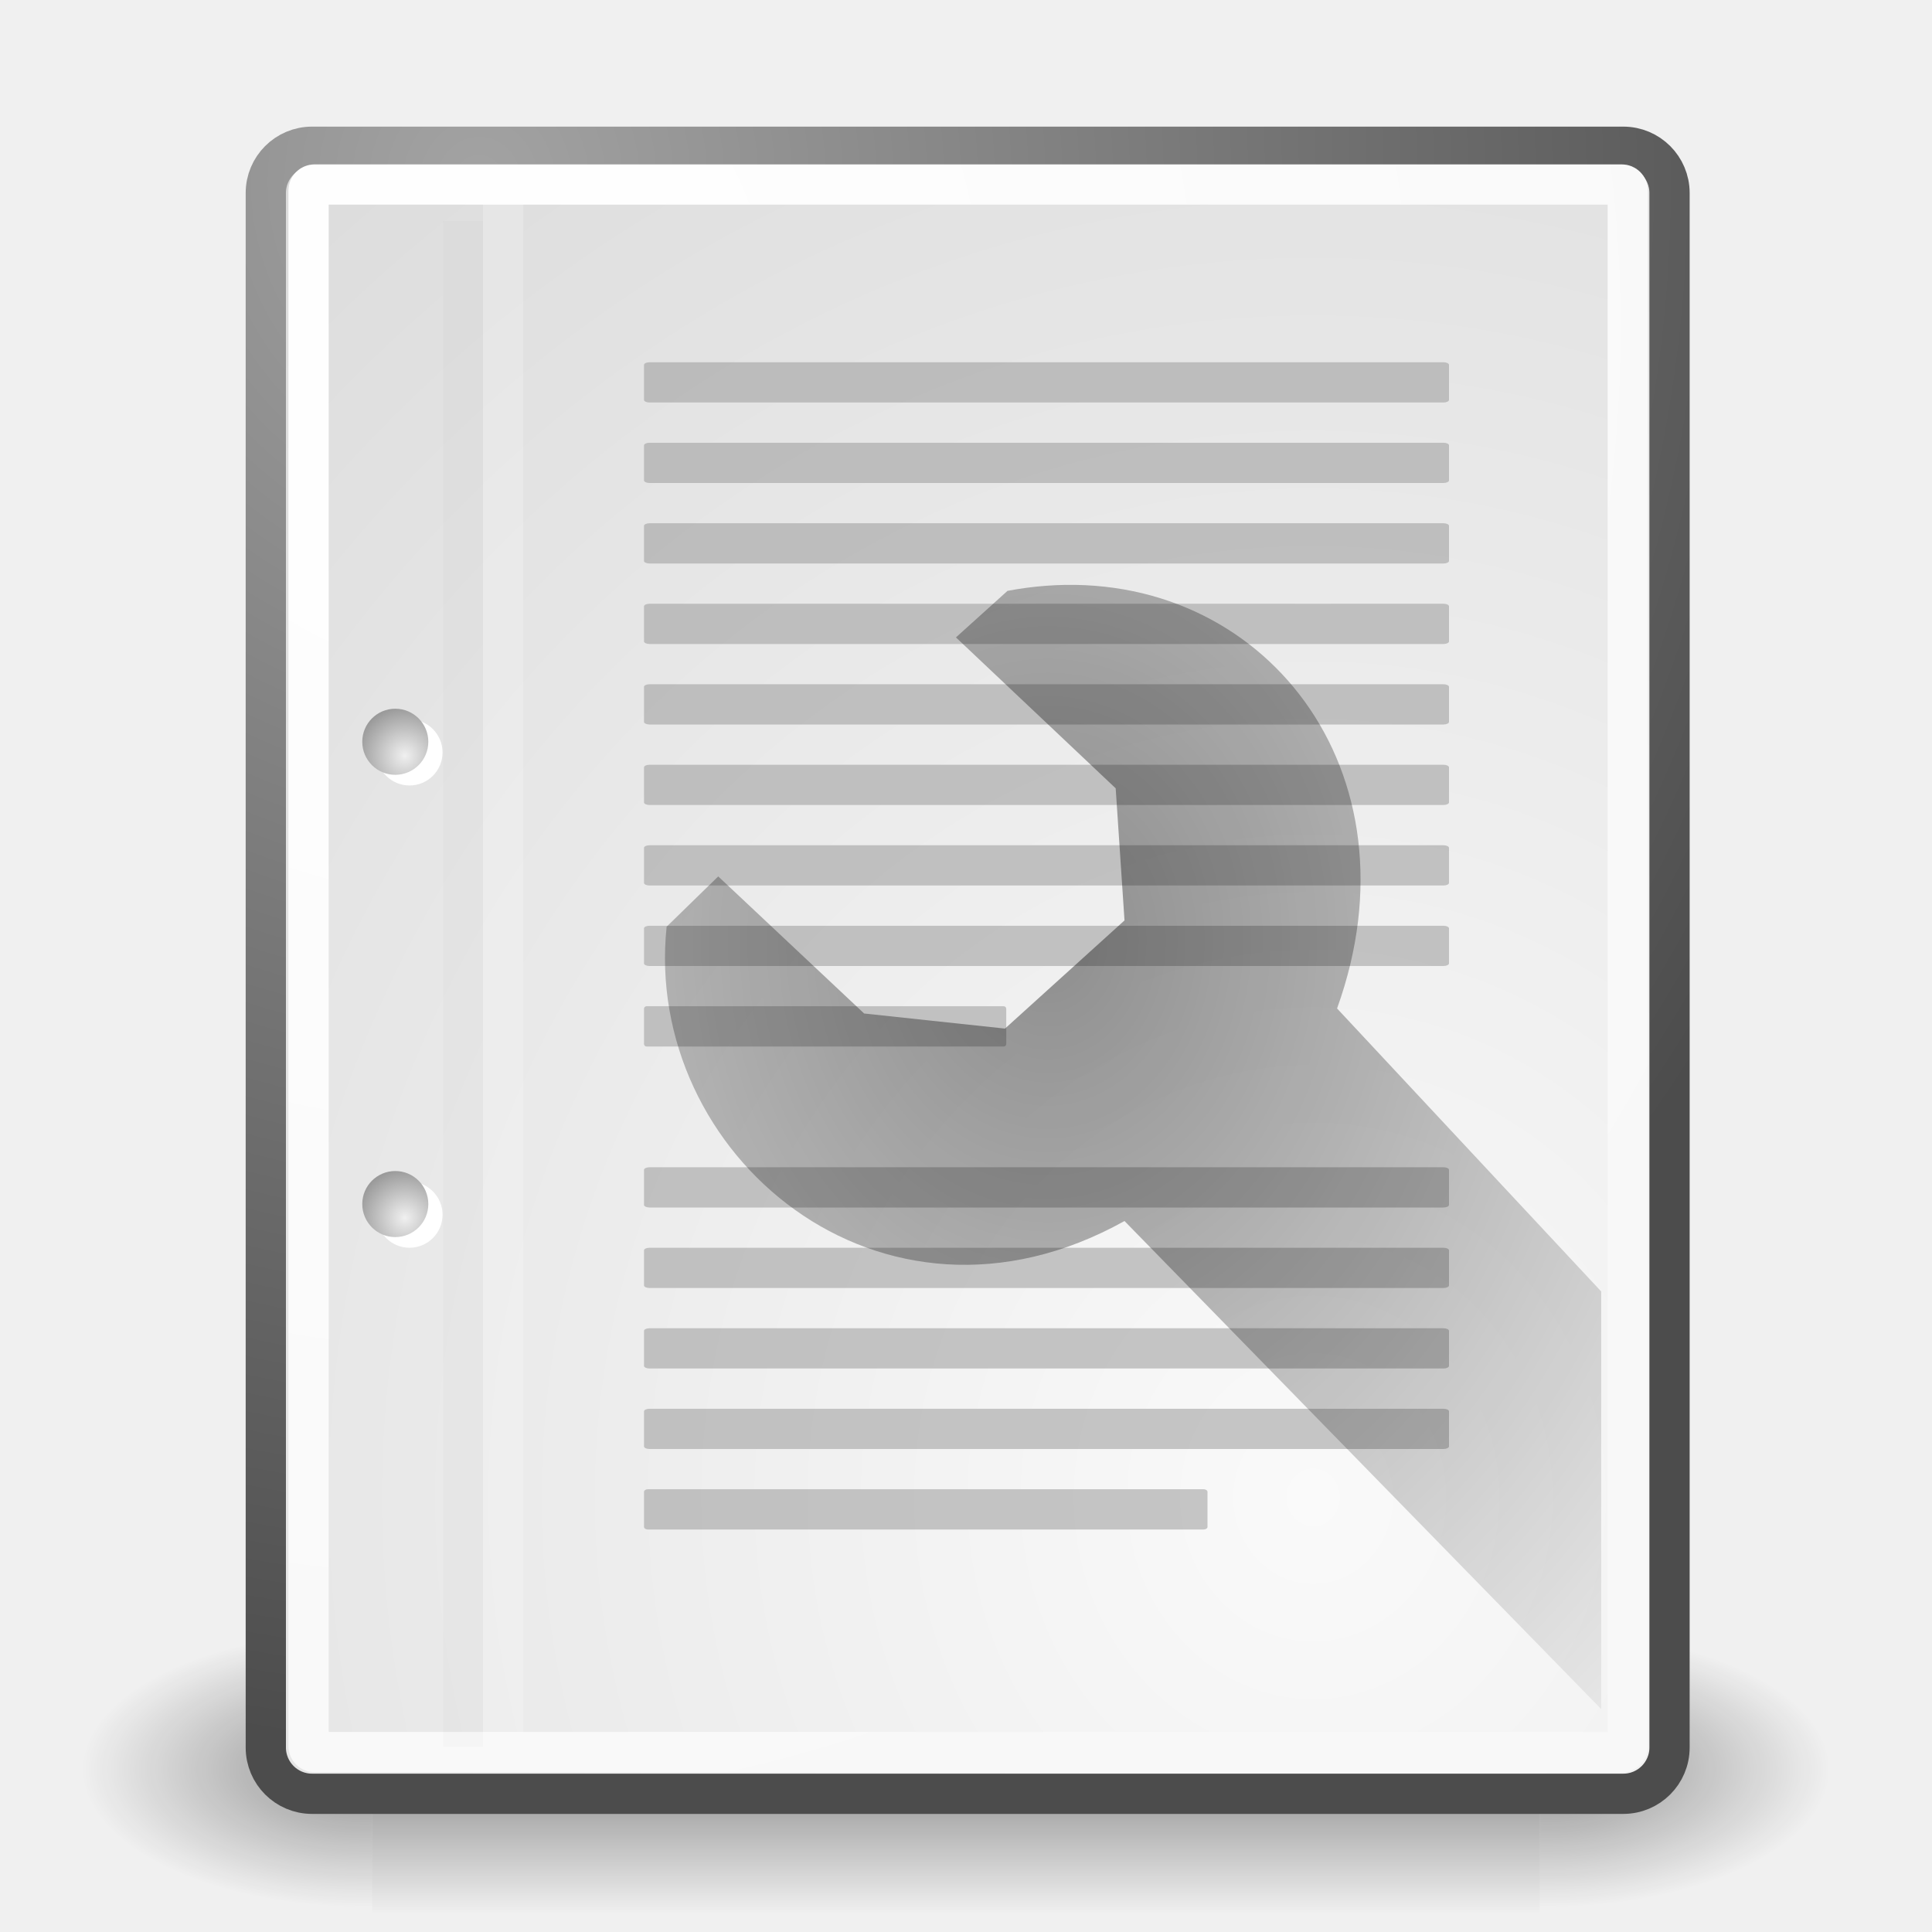
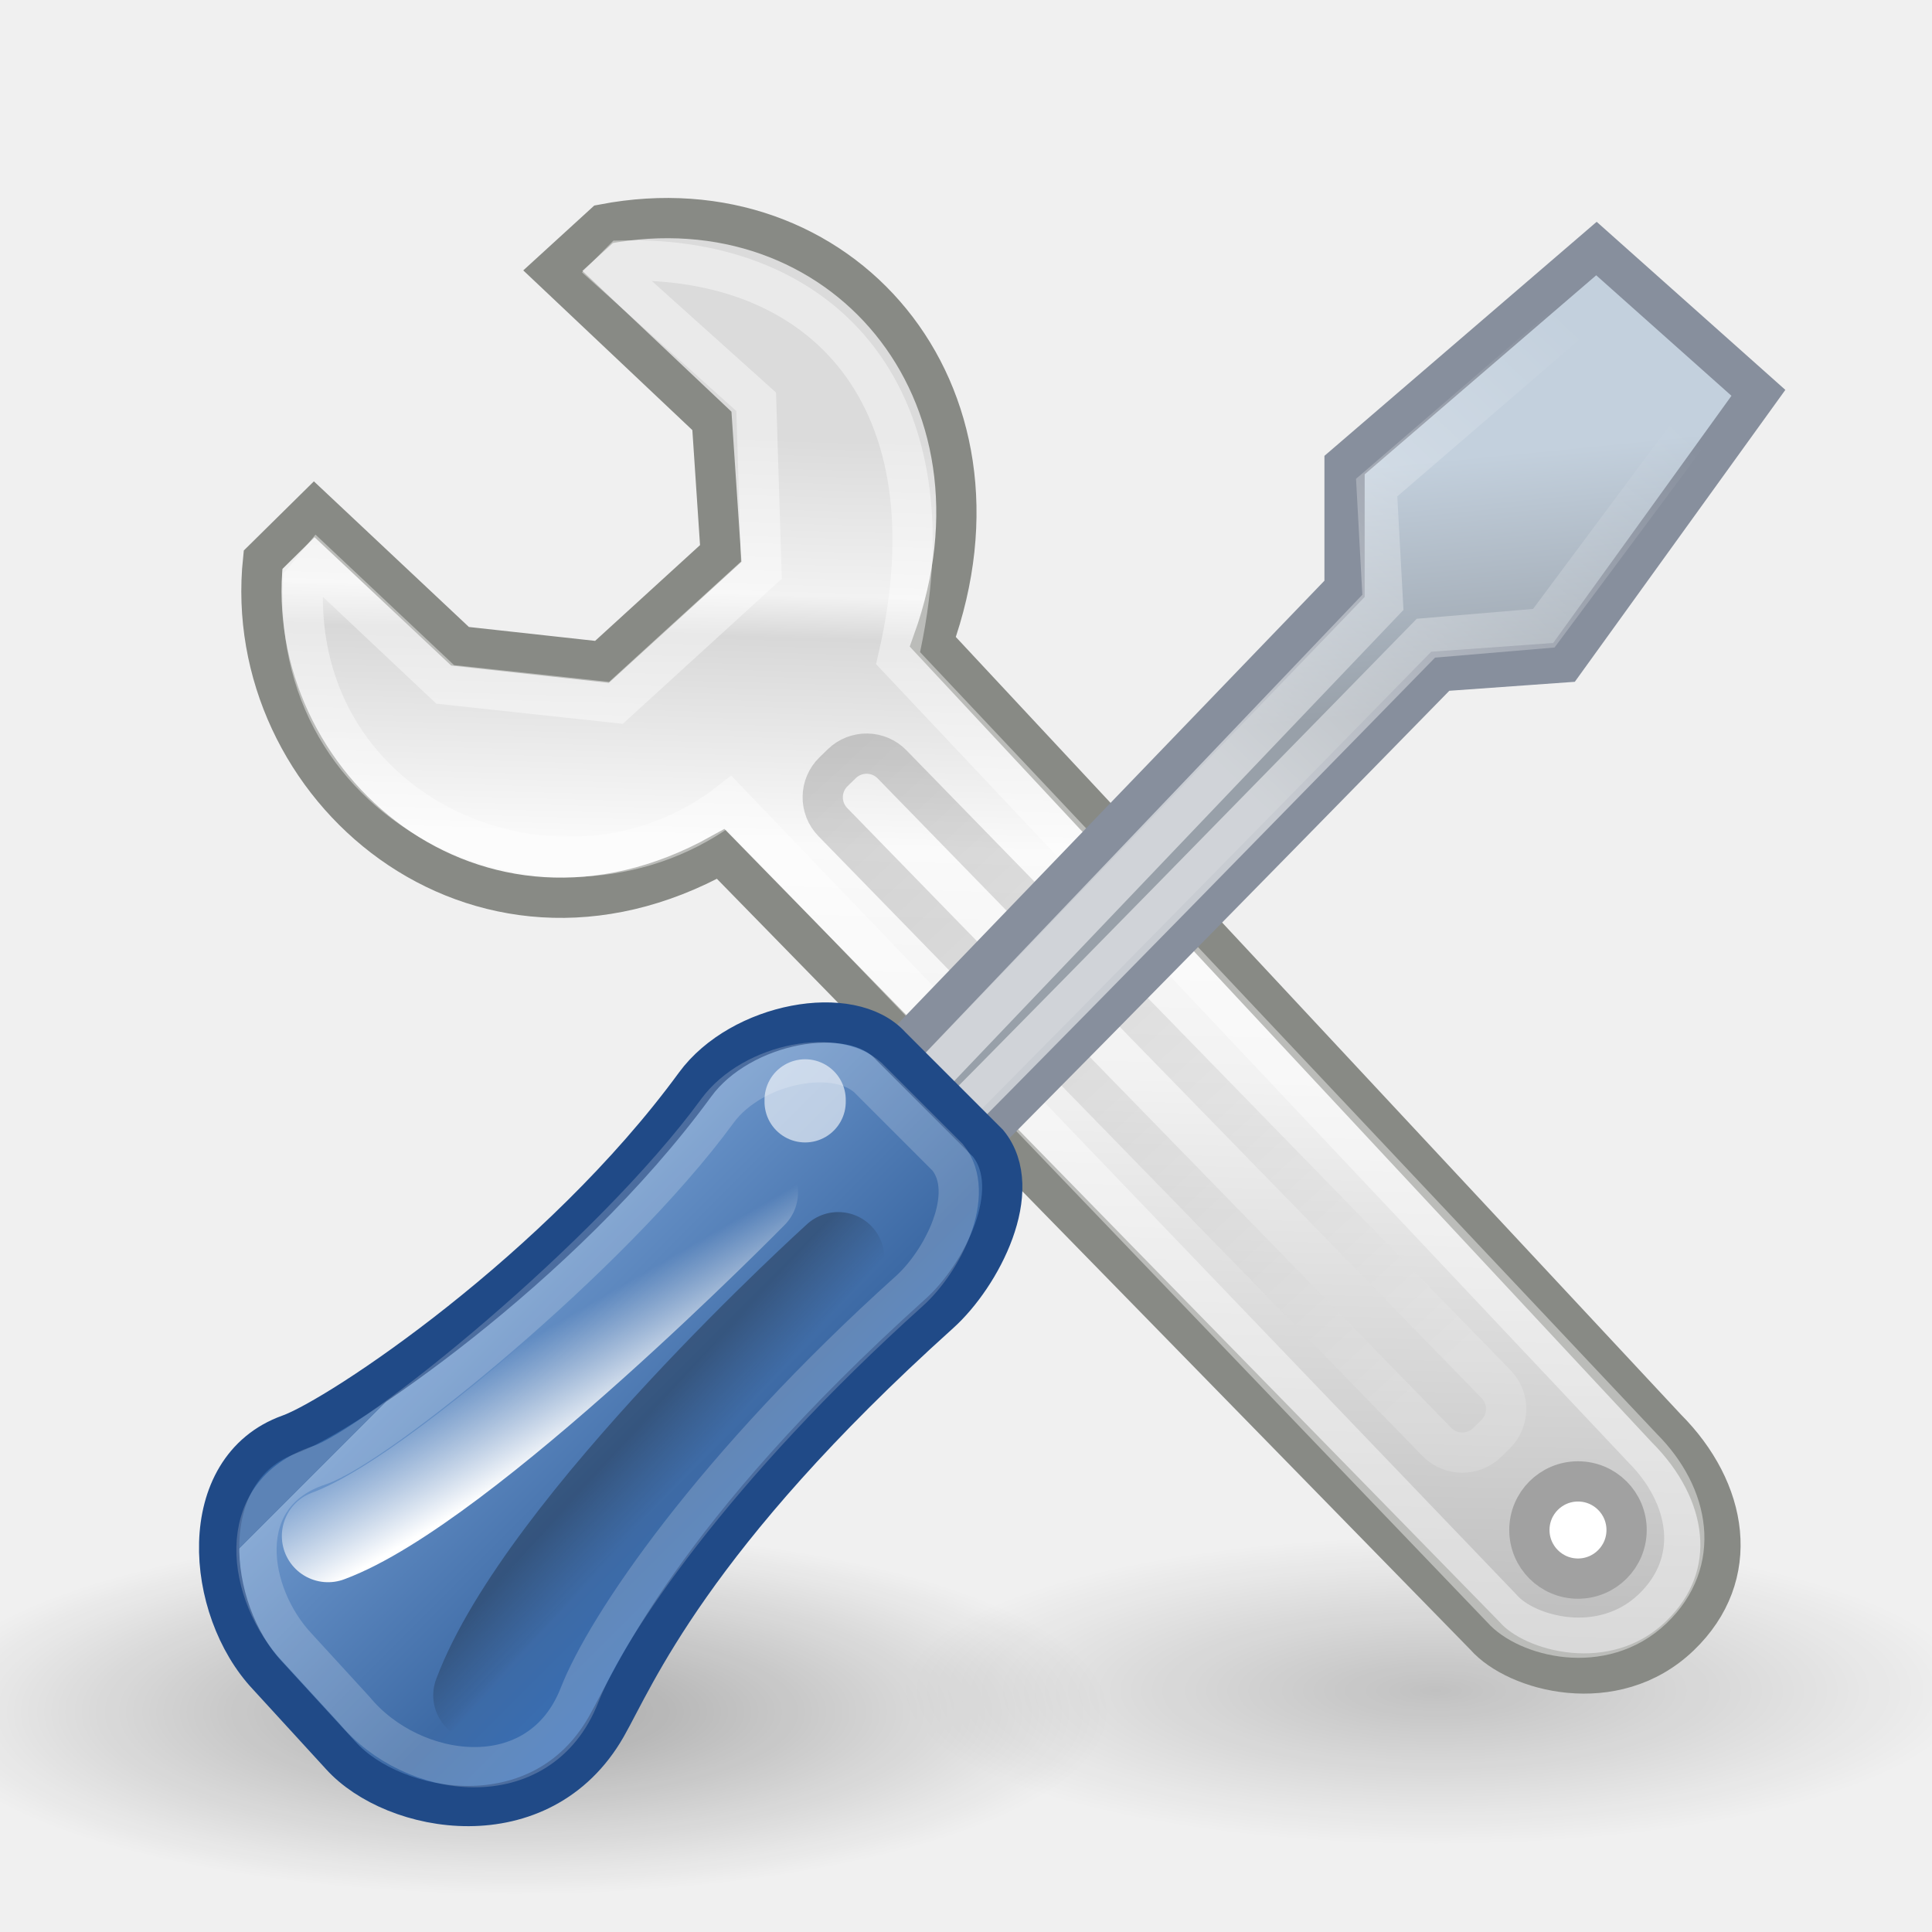
- <svg xmlns="http://www.w3.org/2000/svg" xmlns:xlink="http://www.w3.org/1999/xlink" id="svg249" height="48px" width="48px">
+ <svg xmlns="http://www.w3.org/2000/svg" xmlns:xlink="http://www.w3.org/1999/xlink" width="48px" height="48px" id="svg11300">
  <defs id="defs3">
-     <radialGradient xlink:href="#linearGradient5060" id="radialGradient5031" gradientUnits="userSpaceOnUse" gradientTransform="matrix(-2.774389,0,0,1.969706,112.7623,-872.8854)" cx="605.714" cy="486.648" fx="605.714" fy="486.648" r="117.143" />
-     <linearGradient id="linearGradient5060">
-       <stop style="stop-color:black;stop-opacity:1;" offset="0" id="stop5062" />
-       <stop style="stop-color:black;stop-opacity:0;" offset="1" id="stop5064" />
+     <linearGradient id="linearGradient2250">
+       <stop style="stop-color:#ffffff;stop-opacity:1;" offset="0" id="stop2252" />
+       <stop style="stop-color:#ffffff;stop-opacity:0;" offset="1" id="stop2254" />
    </linearGradient>
-     <radialGradient xlink:href="#linearGradient5060" id="radialGradient5029" gradientUnits="userSpaceOnUse" gradientTransform="matrix(2.774389,0,0,1.969706,-1891.633,-872.8854)" cx="605.714" cy="486.648" fx="605.714" fy="486.648" r="117.143" />
-     <linearGradient id="linearGradient5048">
-       <stop style="stop-color:black;stop-opacity:0;" offset="0" id="stop5050" />
-       <stop id="stop5056" offset="0.5" style="stop-color:black;stop-opacity:1;" />
-       <stop style="stop-color:black;stop-opacity:0;" offset="1" id="stop5052" />
+     <linearGradient id="linearGradient2265">
+       <stop style="stop-color:#000000;stop-opacity:1;" offset="0" id="stop2267" />
+       <stop style="stop-color:#000000;stop-opacity:0;" offset="1" id="stop2269" />
    </linearGradient>
-     <linearGradient xlink:href="#linearGradient5048" id="linearGradient5027" gradientUnits="userSpaceOnUse" gradientTransform="matrix(2.774389,0,0,1.969706,-1892.179,-872.8854)" x1="302.857" y1="366.648" x2="302.857" y2="609.505" />
-     <linearGradient id="linearGradient2616">
-       <stop style="stop-color:#000000;stop-opacity:1;" offset="0" id="stop2618" />
-       <stop style="stop-color:#000000;stop-opacity:0;" offset="1" id="stop2620" />
+     <linearGradient id="linearGradient2257">
+       <stop style="stop-color:#ffffff;stop-opacity:1;" offset="0" id="stop2259" />
+       <stop style="stop-color:#ffffff;stop-opacity:0;" offset="1" id="stop2261" />
    </linearGradient>
-     <linearGradient id="linearGradient4542">
-       <stop style="stop-color:#000000;stop-opacity:1;" offset="0" id="stop4544" />
-       <stop style="stop-color:#000000;stop-opacity:0;" offset="1" id="stop4546" />
+     <linearGradient id="linearGradient3087">
+       <stop style="stop-color:#3465a4;stop-opacity:1;" offset="0" id="stop3089" />
+       <stop id="stop3095" offset="0" style="stop-color:#9fbce1;stop-opacity:1;" />
+       <stop style="stop-color:#6b95ca;stop-opacity:1;" offset="0" id="stop2242" />
+       <stop id="stop2244" offset="0.75" style="stop-color:#3d6aa5;stop-opacity:1;" />
+       <stop style="stop-color:#386eb4;stop-opacity:1;" offset="1" id="stop3091" />
    </linearGradient>
-     <linearGradient id="linearGradient15662">
-       <stop id="stop15664" offset="0" style="stop-color:#ffffff;stop-opacity:1;" />
-       <stop id="stop15666" offset="1" style="stop-color:#f8f8f8;stop-opacity:1;" />
+     <linearGradient id="linearGradient3077">
+       <stop style="stop-color:#98a0a9;stop-opacity:1;" offset="0" id="stop3079" />
+       <stop style="stop-color:#c3d0dd;stop-opacity:1;" offset="1" id="stop3081" />
    </linearGradient>
-     <radialGradient id="aigrd3" cx="20.892" cy="64.568" r="5.257" fx="20.892" fy="64.568" gradientUnits="userSpaceOnUse">
-       <stop offset="0" style="stop-color:#F0F0F0" id="stop15573" />
-       <stop offset="1" style="stop-color:#9a9a9a;stop-opacity:1;" id="stop15575" />
-     </radialGradient>
-     <radialGradient id="aigrd2" cx="20.892" cy="114.568" r="5.256" fx="20.892" fy="114.568" gradientUnits="userSpaceOnUse">
-       <stop offset="0" style="stop-color:#F0F0F0" id="stop15566" />
-       <stop offset="1" style="stop-color:#9a9a9a;stop-opacity:1;" id="stop15568" />
-     </radialGradient>
-     <linearGradient id="linearGradient269">
-       <stop id="stop270" offset="0" style="stop-color:#a3a3a3;stop-opacity:1;" />
-       <stop id="stop271" offset="1" style="stop-color:#4c4c4c;stop-opacity:1;" />
+     <linearGradient id="linearGradient3061">
+       <stop style="stop-color:#ffffff;stop-opacity:1;" offset="0" id="stop3063" />
+       <stop style="stop-color:#000000;stop-opacity:1;" offset="1" id="stop3065" />
    </linearGradient>
-     <linearGradient id="linearGradient259">
-       <stop id="stop260" offset="0" style="stop-color:#fafafa;stop-opacity:1;" />
-       <stop id="stop261" offset="1" style="stop-color:#bbbbbb;stop-opacity:1;" />
+     <linearGradient id="linearGradient3049">
+       <stop style="stop-color:#b6b6b6;stop-opacity:1;" offset="0" id="stop3051" />
+       <stop id="stop2262" offset="0.5" style="stop-color:#f2f2f2;stop-opacity:1;" />
+       <stop style="stop-color:#fafafa;stop-opacity:1;" offset="0.676" id="stop2264" />
+       <stop id="stop2268" offset="0.841" style="stop-color:#d8d8d8;stop-opacity:1;" />
+       <stop id="stop2266" offset="0.875" style="stop-color:#f2f2f2;stop-opacity:1;" />
+       <stop style="stop-color:#dbdbdb;stop-opacity:1;" offset="1" id="stop3053" />
    </linearGradient>
-     <radialGradient xlink:href="#linearGradient269" id="radialGradient15656" gradientUnits="userSpaceOnUse" gradientTransform="matrix(0.968273,0,0,1.032767,3.353553,0.646447)" cx="8.824" cy="3.756" fx="8.824" fy="3.756" r="37.752" />
-     <radialGradient xlink:href="#linearGradient259" id="radialGradient15658" gradientUnits="userSpaceOnUse" gradientTransform="scale(0.960493,1.041132)" cx="33.967" cy="35.737" fx="33.967" fy="35.737" r="86.708" />
-     <radialGradient xlink:href="#linearGradient15662" id="radialGradient15668" gradientUnits="userSpaceOnUse" gradientTransform="matrix(0.968273,0,0,1.032767,3.353553,0.646447)" cx="8.144" cy="7.268" fx="8.144" fy="7.268" r="38.159" />
-     <radialGradient r="5.256" fy="114.568" fx="20.892" cy="114.568" cx="20.892" gradientTransform="matrix(0.229703,0,0,0.229703,4.613529,3.979808)" gradientUnits="userSpaceOnUse" id="radialGradient2283" xlink:href="#aigrd2" />
-     <radialGradient r="5.257" fy="64.568" fx="20.892" cy="64.568" cx="20.892" gradientTransform="matrix(0.229703,0,0,0.229703,4.613529,3.979808)" gradientUnits="userSpaceOnUse" id="radialGradient2285" xlink:href="#aigrd3" />
-     <radialGradient xlink:href="#linearGradient4542" id="radialGradient4548" cx="24.307" cy="42.078" fx="24.307" fy="42.078" r="15.822" gradientTransform="matrix(1,0,0,0.284916,0,30.08928)" gradientUnits="userSpaceOnUse" />
-     <radialGradient xlink:href="#linearGradient2616" id="radialGradient2622" cx="26.03" cy="24.227" fx="26.03" fy="24.227" r="11.63" gradientTransform="matrix(2.110988,2.110738e-23,-2.534516e-23,2.53493,-28.91913,-38.04383)" gradientUnits="userSpaceOnUse" />
+     <linearGradient id="linearGradient3041">
+       <stop style="stop-color:#000000;stop-opacity:1;" offset="0" id="stop3043" />
+       <stop style="stop-color:#000000;stop-opacity:0;" offset="1" id="stop3045" />
+     </linearGradient>
+     <radialGradient xlink:href="#linearGradient3041" id="radialGradient3047" cx="24.812" cy="39.125" fx="24.812" fy="39.125" r="17.688" gradientTransform="matrix(1,0,0,0.374558,7.194333e-15,24.47041)" gradientUnits="userSpaceOnUse" />
+     <linearGradient xlink:href="#linearGradient3049" id="linearGradient3055" x1="19.648" y1="42.254" x2="20.631" y2="6.776" gradientUnits="userSpaceOnUse" gradientTransform="matrix(0.87827,0,0,0.87827,2.536988,4.967681)" />
+     <linearGradient xlink:href="#linearGradient3061" id="linearGradient3067" x1="50.153" y1="-3.632" x2="25.291" y2="-4.3" gradientUnits="userSpaceOnUse" gradientTransform="matrix(0.87827,-1.375944e-15,1.375944e-15,0.87827,5.328299,1.650243)" />
+     <linearGradient xlink:href="#linearGradient3077" id="linearGradient3083" x1="38.228" y1="13.603" x2="37.535" y2="6.629" gradientUnits="userSpaceOnUse" gradientTransform="matrix(0.87827,0,0,0.87827,2.847503,5.588712)" />
+     <linearGradient xlink:href="#linearGradient3087" id="linearGradient3093" x1="9.75" y1="32.284" x2="16.915" y2="39.443" gradientUnits="userSpaceOnUse" gradientTransform="matrix(0.87827,0,0,0.87827,2.536988,4.967681)" />
+     <linearGradient xlink:href="#linearGradient2257" id="linearGradient2263" x1="12.005" y1="35.688" x2="10.651" y2="33.195" gradientUnits="userSpaceOnUse" gradientTransform="matrix(1.007254,-2.636526e-2,2.636526e-2,1.007254,1.593411,7.919100e-2)" />
+     <linearGradient xlink:href="#linearGradient2265" id="linearGradient2271" x1="14.018" y1="36.943" x2="15.416" y2="38.268" gradientUnits="userSpaceOnUse" gradientTransform="matrix(0.878099,-1.732370e-2,1.732370e-2,0.878099,2.163687,4.067899)" />
+     <linearGradient xlink:href="#linearGradient2250" id="linearGradient2256" x1="31.177" y1="19.822" x2="40.859" y2="9.657" gradientUnits="userSpaceOnUse" />
+     <radialGradient xlink:href="#linearGradient3041" id="radialGradient2260" gradientUnits="userSpaceOnUse" gradientTransform="matrix(1,0,0,0.374558,7.272829e-15,24.47041)" cx="24.812" cy="39.125" fx="24.812" fy="39.125" r="17.688" />
  </defs>
-   <g id="layer6">
-     <g style="display:inline" id="g5022" transform="matrix(2.165152e-2,0,0,1.485743e-2,43.0076,42.68539)">
-       <rect y="-150.697" x="-1559.252" height="478.357" width="1339.633" id="rect4173" style="opacity:0.402;color:black;fill:url(#linearGradient5027);fill-opacity:1;fill-rule:nonzero;stroke:none;stroke-width:1;stroke-linecap:round;stroke-linejoin:miter;marker:none;marker-start:none;marker-mid:none;marker-end:none;stroke-miterlimit:4;stroke-dasharray:none;stroke-dashoffset:0;stroke-opacity:1;visibility:visible;display:inline;overflow:visible" />
-       <path id="path5058" d="M -219.619,-150.68 C -219.619,-150.68 -219.619,327.65 -219.619,327.65 C -76.745,328.551 125.781,220.481 125.781,88.454 C 125.781,-43.572 -33.655,-150.68 -219.619,-150.68 z " style="opacity:0.402;color:black;fill:url(#radialGradient5029);fill-opacity:1;fill-rule:nonzero;stroke:none;stroke-width:1;stroke-linecap:round;stroke-linejoin:miter;marker:none;marker-start:none;marker-mid:none;marker-end:none;stroke-miterlimit:4;stroke-dasharray:none;stroke-dashoffset:0;stroke-opacity:1;visibility:visible;display:inline;overflow:visible" />
-       <path style="opacity:0.402;color:black;fill:url(#radialGradient5031);fill-opacity:1;fill-rule:nonzero;stroke:none;stroke-width:1;stroke-linecap:round;stroke-linejoin:miter;marker:none;marker-start:none;marker-mid:none;marker-end:none;stroke-miterlimit:4;stroke-dasharray:none;stroke-dashoffset:0;stroke-opacity:1;visibility:visible;display:inline;overflow:visible" d="M -1559.252,-150.68 C -1559.252,-150.68 -1559.252,327.65 -1559.252,327.65 C -1702.127,328.551 -1904.652,220.481 -1904.652,88.454 C -1904.652,-43.572 -1745.216,-150.68 -1559.252,-150.68 z " id="path5018" />
-     </g>
-   </g>
-   <g style="display:inline" id="layer1">
-     <rect style="color:#000000;fill:url(#radialGradient15658);fill-opacity:1;fill-rule:nonzero;stroke:url(#radialGradient15656);stroke-width:1;stroke-linecap:round;stroke-linejoin:round;stroke-miterlimit:4;stroke-dashoffset:0;stroke-opacity:1;marker:none;marker-start:none;marker-mid:none;marker-end:none;visibility:visible;display:block;overflow:visible" id="rect15391" width="34.875" height="40.92" x="6.604" y="3.646" ry="1.149" />
-     <rect style="color:#000000;fill:none;fill-opacity:1;fill-rule:nonzero;stroke:url(#radialGradient15668);stroke-width:1;stroke-linecap:round;stroke-linejoin:round;stroke-miterlimit:4;stroke-dashoffset:0;stroke-opacity:1;marker:none;marker-start:none;marker-mid:none;marker-end:none;visibility:visible;display:block;overflow:visible" id="rect15660" width="32.776" height="38.946" x="7.666" y="4.584" ry="0.149" rx="0.149" />
-     <g transform="translate(0.646447,-3.798933e-2)" id="g2270">
-       <g id="g1440" style="fill:#ffffff;fill-opacity:1;fill-rule:nonzero;stroke:#000000;stroke-miterlimit:4" transform="matrix(0.229703,0,0,0.229703,4.967081,4.244972)">
-         <radialGradient id="radialGradient1442" cx="20.892" cy="114.568" r="5.256" fx="20.892" fy="114.568" gradientUnits="userSpaceOnUse">
-           <stop offset="0" style="stop-color:#F0F0F0" id="stop1444" />
-           <stop offset="1" style="stop-color:#474747" id="stop1446" />
-         </radialGradient>
-         <path style="stroke:none" d="M 23.428,113.07 C 23.428,115.043 21.828,116.642 19.855,116.642 C 17.881,116.642 16.282,115.042 16.282,113.07 C 16.282,111.096 17.882,109.497 19.855,109.497 C 21.828,109.497 23.428,111.097 23.428,113.07 z " id="path1448" />
-         <radialGradient id="radialGradient1450" cx="20.892" cy="64.568" r="5.257" fx="20.892" fy="64.568" gradientUnits="userSpaceOnUse">
-           <stop offset="0" style="stop-color:#F0F0F0" id="stop1452" />
-           <stop offset="1" style="stop-color:#474747" id="stop1454" />
-         </radialGradient>
-         <path style="stroke:none" d="M 23.428,63.07 C 23.428,65.043 21.828,66.643 19.855,66.643 C 17.881,66.643 16.282,65.043 16.282,63.07 C 16.282,61.096 17.882,59.497 19.855,59.497 C 21.828,59.497 23.428,61.097 23.428,63.07 z " id="path1456" />
-       </g>
-       <path style="fill:url(#radialGradient2283);fill-rule:nonzero;stroke:none;stroke-miterlimit:4" d="M 9.995,29.952 C 9.995,30.406 9.627,30.773 9.174,30.773 C 8.721,30.773 8.354,30.405 8.354,29.952 C 8.354,29.499 8.721,29.132 9.174,29.132 C 9.627,29.132 9.995,29.499 9.995,29.952 z " id="path15570" />
-       <path style="fill:url(#radialGradient2285);fill-rule:nonzero;stroke:none;stroke-miterlimit:4" d="M 9.995,18.467 C 9.995,18.92 9.627,19.288 9.174,19.288 C 8.721,19.288 8.354,18.92 8.354,18.467 C 8.354,18.014 8.721,17.646 9.174,17.646 C 9.627,17.646 9.995,18.014 9.995,18.467 z " id="path15577" />
-     </g>
-     <path style="fill:none;fill-opacity:0.75;fill-rule:evenodd;stroke:#000000;stroke-width:0.989;stroke-linecap:butt;stroke-linejoin:miter;stroke-miterlimit:4;stroke-opacity:0.018" d="M 11.506,5.494 L 11.506,43.401" id="path15672" />
-     <path style="fill:none;fill-opacity:0.75;fill-rule:evenodd;stroke:#ffffff;stroke-width:1;stroke-linecap:butt;stroke-linejoin:miter;stroke-miterlimit:4;stroke-opacity:0.205" d="M 12.5,5.021 L 12.5,43.038" id="path15674" />
-   </g>
-   <g id="layer5" style="display:inline">
-     <g transform="matrix(0.909091,0,0,1,2.363628,0)" id="g2253">
-       <rect style="color:#000000;fill:#9b9b9b;fill-opacity:0.55;fill-rule:nonzero;stroke:none;stroke-width:1;stroke-linecap:round;stroke-linejoin:round;stroke-miterlimit:4;stroke-dashoffset:0;stroke-opacity:0.082;marker:none;marker-start:none;marker-mid:none;marker-end:none;visibility:visible;display:block;overflow:visible" id="rect15686" width="22" height="1" x="15" y="9" rx="0.152" ry="0.065" />
-       <rect style="color:#000000;fill:#9b9b9b;fill-opacity:0.55;fill-rule:nonzero;stroke:none;stroke-width:1;stroke-linecap:round;stroke-linejoin:round;stroke-miterlimit:4;stroke-dashoffset:0;stroke-opacity:0.082;marker:none;marker-start:none;marker-mid:none;marker-end:none;visibility:visible;display:block;overflow:visible" id="rect15688" width="22" height="1" x="15" y="11" rx="0.152" ry="0.065" />
-       <rect style="color:#000000;fill:#9b9b9b;fill-opacity:0.55;fill-rule:nonzero;stroke:none;stroke-width:1;stroke-linecap:round;stroke-linejoin:round;stroke-miterlimit:4;stroke-dashoffset:0;stroke-opacity:0.082;marker:none;marker-start:none;marker-mid:none;marker-end:none;visibility:visible;display:block;overflow:visible" id="rect15690" width="22" height="1" x="15" y="13" rx="0.152" ry="0.065" />
-       <rect style="color:#000000;fill:#9b9b9b;fill-opacity:0.55;fill-rule:nonzero;stroke:none;stroke-width:1;stroke-linecap:round;stroke-linejoin:round;stroke-miterlimit:4;stroke-dashoffset:0;stroke-opacity:0.082;marker:none;marker-start:none;marker-mid:none;marker-end:none;visibility:visible;display:block;overflow:visible" id="rect15692" width="22" height="1" x="15" y="15" rx="0.152" ry="0.065" />
-       <rect style="color:#000000;fill:#9b9b9b;fill-opacity:0.55;fill-rule:nonzero;stroke:none;stroke-width:1;stroke-linecap:round;stroke-linejoin:round;stroke-miterlimit:4;stroke-dashoffset:0;stroke-opacity:0.082;marker:none;marker-start:none;marker-mid:none;marker-end:none;visibility:visible;display:block;overflow:visible" id="rect15694" width="22" height="1" x="15" y="17" rx="0.152" ry="0.065" />
-       <rect style="color:#000000;fill:#9b9b9b;fill-opacity:0.55;fill-rule:nonzero;stroke:none;stroke-width:1;stroke-linecap:round;stroke-linejoin:round;stroke-miterlimit:4;stroke-dashoffset:0;stroke-opacity:0.082;marker:none;marker-start:none;marker-mid:none;marker-end:none;visibility:visible;display:block;overflow:visible" id="rect15696" width="22" height="1" x="15" y="19" rx="0.152" ry="0.065" />
-       <rect style="color:#000000;fill:#9b9b9b;fill-opacity:0.55;fill-rule:nonzero;stroke:none;stroke-width:1;stroke-linecap:round;stroke-linejoin:round;stroke-miterlimit:4;stroke-dashoffset:0;stroke-opacity:0.082;marker:none;marker-start:none;marker-mid:none;marker-end:none;visibility:visible;display:block;overflow:visible" id="rect15698" width="22" height="1" x="15" y="21" rx="0.152" ry="0.065" />
-       <rect style="color:#000000;fill:#9b9b9b;fill-opacity:0.55;fill-rule:nonzero;stroke:none;stroke-width:1;stroke-linecap:round;stroke-linejoin:round;stroke-miterlimit:4;stroke-dashoffset:0;stroke-opacity:0.082;marker:none;marker-start:none;marker-mid:none;marker-end:none;visibility:visible;display:block;overflow:visible" id="rect15700" width="22" height="1" x="15" y="23" rx="0.152" ry="0.065" />
-       <rect style="color:#000000;fill:#9b9b9b;fill-opacity:0.55;fill-rule:nonzero;stroke:none;stroke-width:1;stroke-linecap:round;stroke-linejoin:round;stroke-miterlimit:4;stroke-dashoffset:0;stroke-opacity:0.082;marker:none;marker-start:none;marker-mid:none;marker-end:none;visibility:visible;display:block;overflow:visible" id="rect15732" width="9.9" height="1" x="15" y="25" rx="0.068" ry="0.065" />
-       <rect style="color:#000000;fill:#9b9b9b;fill-opacity:0.55;fill-rule:nonzero;stroke:none;stroke-width:1;stroke-linecap:round;stroke-linejoin:round;stroke-miterlimit:4;stroke-dashoffset:0;stroke-opacity:0.082;marker:none;marker-start:none;marker-mid:none;marker-end:none;visibility:visible;display:block;overflow:visible" id="rect15736" width="22" height="1" x="15" y="29" rx="0.152" ry="0.065" />
-       <rect style="color:#000000;fill:#9b9b9b;fill-opacity:0.55;fill-rule:nonzero;stroke:none;stroke-width:1;stroke-linecap:round;stroke-linejoin:round;stroke-miterlimit:4;stroke-dashoffset:0;stroke-opacity:0.082;marker:none;marker-start:none;marker-mid:none;marker-end:none;visibility:visible;display:block;overflow:visible" id="rect15738" width="22" height="1" x="15" y="31" rx="0.152" ry="0.065" />
-       <rect style="color:#000000;fill:#9b9b9b;fill-opacity:0.55;fill-rule:nonzero;stroke:none;stroke-width:1;stroke-linecap:round;stroke-linejoin:round;stroke-miterlimit:4;stroke-dashoffset:0;stroke-opacity:0.082;marker:none;marker-start:none;marker-mid:none;marker-end:none;visibility:visible;display:block;overflow:visible" id="rect15740" width="22" height="1" x="15" y="33" rx="0.152" ry="0.065" />
-       <rect style="color:#000000;fill:#9b9b9b;fill-opacity:0.55;fill-rule:nonzero;stroke:none;stroke-width:1;stroke-linecap:round;stroke-linejoin:round;stroke-miterlimit:4;stroke-dashoffset:0;stroke-opacity:0.082;marker:none;marker-start:none;marker-mid:none;marker-end:none;visibility:visible;display:block;overflow:visible" id="rect15742" width="22" height="1" x="15" y="35" rx="0.152" ry="0.065" />
-       <rect style="color:#000000;fill:#9b9b9b;fill-opacity:0.55;fill-rule:nonzero;stroke:none;stroke-width:1;stroke-linecap:round;stroke-linejoin:round;stroke-miterlimit:4;stroke-dashoffset:0;stroke-opacity:0.082;marker:none;marker-start:none;marker-mid:none;marker-end:none;visibility:visible;display:block;overflow:visible" id="rect15744" width="15.4" height="1" x="15" y="37" rx="0.106" ry="0.065" />
-     </g>
-     <path style="opacity:0.409;color:#000000;fill:url(#radialGradient2622);fill-opacity:1.0;fill-rule:nonzero;stroke:none;stroke-width:1;stroke-linecap:butt;stroke-linejoin:miter;marker:none;marker-start:none;marker-mid:none;marker-end:none;stroke-miterlimit:4;stroke-dasharray:none;stroke-dashoffset:0;stroke-opacity:1;visibility:visible;display:inline;overflow:visible" d="M 25.969,14.555 C 25.656,14.579 25.353,14.619 25.031,14.68 L 23.75,15.836 L 27.719,19.586 L 27.938,22.868 L 24.969,25.555 L 21.469,25.18 L 17.844,21.774 C 17.844,21.774 16.562,23.024 16.562,23.024 C 15.972,28.665 21.875,33.711 27.938,30.336 L 39.781,42.461 L 39.781,32.086 L 33.219,25.055 C 35.346,19.147 31.37,14.136 25.969,14.555 z " id="path2140" />
+   <g id="layer1">
+     <path transform="matrix(0.751118,0,0,0.578703,17.04087,19.36341)" d="M 42.5 39.125 A 17.688 6.625 0 1 1  7.125,39.125 A 17.688 6.625 0 1 1  42.5 39.125 z" id="path2258" style="opacity:0.199;color:#000000;fill:url(#radialGradient2260);fill-opacity:1;fill-rule:nonzero;stroke:none;stroke-width:1;stroke-linecap:butt;stroke-linejoin:miter;marker:none;marker-start:none;marker-mid:none;marker-end:none;stroke-miterlimit:4;stroke-dasharray:none;stroke-dashoffset:0;stroke-opacity:1;visibility:visible;display:inline;overflow:visible" />
+     <path style="opacity:0.312;color:#000000;fill:url(#radialGradient3047);fill-opacity:1;fill-rule:nonzero;stroke:none;stroke-width:1;stroke-linecap:butt;stroke-linejoin:miter;marker:none;marker-start:none;marker-mid:none;marker-end:none;stroke-miterlimit:4;stroke-dasharray:none;stroke-dashoffset:0;stroke-opacity:1;visibility:visible;display:inline;overflow:visible" id="path3039" d="M 42.5 39.125 A 17.688 6.625 0 1 1  7.125,39.125 A 17.688 6.625 0 1 1  42.5 39.125 z" transform="matrix(0.836071,0,0,0.685436,-7.959607,15.71781)" />
+     <path style="opacity:1;color:#000000;fill:url(#linearGradient3055);fill-opacity:1;fill-rule:nonzero;stroke:#888a85;stroke-width:1;stroke-linecap:butt;stroke-linejoin:miter;marker:none;marker-start:none;marker-mid:none;marker-end:none;stroke-miterlimit:4;stroke-dasharray:none;stroke-dashoffset:0;stroke-opacity:1;visibility:visible;display:inline;overflow:visible" d="M 17.907,21.216 L 36.899,40.647 C 37.668,41.526 40.103,42.204 41.73,40.647 C 43.301,39.144 42.937,37.025 41.4,35.488 L 23.176,15.946 C 25.426,9.696 20.872,4.446 14.997,5.571 L 13.735,6.724 L 17.687,10.457 L 17.907,13.75 L 14.956,16.444 L 11.429,16.056 L 7.807,12.653 C 7.807,12.653 6.536,13.907 6.536,13.907 C 5.946,19.549 11.844,24.591 17.907,21.216 z " id="path2140" />
+     <path id="path3057" d="M 18.117,19.94 L 37.32,39.968 C 37.915,40.648 39.8,41.173 41.06,39.968 C 42.276,38.804 41.995,37.163 40.805,35.973 L 22.313,16.352 C 23.813,9.852 20.454,6.348 15.454,6.473 L 15.184,6.746 L 18.787,9.982 L 18.917,14.164 L 15.303,17.462 L 11.061,17.004 L 7.885,14.013 L 7.532,14.443 C 7.219,20.412 14.024,23.128 18.117,19.94 z " style="opacity:0.426;color:#000000;fill:none;fill-opacity:1;fill-rule:nonzero;stroke:#ffffff;stroke-width:1;stroke-linecap:butt;stroke-linejoin:miter;marker:none;marker-start:none;marker-mid:none;marker-end:none;stroke-miterlimit:4;stroke-dasharray:none;stroke-dashoffset:0;stroke-opacity:1;visibility:visible;display:inline;overflow:visible" />
+     <rect style="opacity:0.17;color:#000000;fill:none;fill-opacity:1;fill-rule:nonzero;stroke:url(#linearGradient3067);stroke-width:1;stroke-linecap:butt;stroke-linejoin:miter;marker:none;marker-start:none;marker-mid:none;marker-end:none;stroke-miterlimit:4;stroke-dasharray:none;stroke-dashoffset:0;stroke-opacity:1;visibility:visible;display:inline;overflow:visible" id="rect3059" width="23.268" height="2.055" x="28.185" y="-2.618" rx="0.884" ry="0.884" transform="matrix(0.697938,0.716158,-0.716158,0.697938,0,0)" />
+     <path style="opacity:1;color:#000000;fill:url(#linearGradient3083);fill-opacity:1;fill-rule:nonzero;stroke:#878f9d;stroke-width:1;stroke-linecap:butt;stroke-linejoin:miter;marker:none;marker-start:none;marker-mid:none;marker-end:none;stroke-miterlimit:4;stroke-dasharray:none;stroke-dashoffset:0;stroke-opacity:1;visibility:visible;display:inline;overflow:visible" d="M 22.499,30.125 C 23.332,29.411 35.783,16.677 35.783,16.677 L 38.857,16.457 L 43.687,9.76 L 39.663,6.175 L 33.405,11.555 L 33.405,14.629 L 20.67,27.858 C 20.066,28.461 21.73,30.784 22.499,30.125 z " id="path2144" />
+     <path id="path3085" d="M 22.402,29.085 C 23.049,28.531 35.426,15.856 35.426,15.856 L 38.355,15.608 L 42.569,9.946 L 39.679,7.397 L 34.203,12.114 L 34.358,14.965 L 21.682,28.257 C 21.213,28.726 21.806,29.597 22.402,29.085 z " style="opacity:0.54;color:#000000;fill:none;fill-opacity:1;fill-rule:nonzero;stroke:url(#linearGradient2256);stroke-width:1;stroke-linecap:butt;stroke-linejoin:miter;marker:none;marker-start:none;marker-mid:none;marker-end:none;stroke-miterlimit:4;stroke-dasharray:none;stroke-dashoffset:0;stroke-opacity:1;visibility:visible;display:inline;overflow:visible" />
+     <path style="color:#000000;fill:url(#linearGradient3093);fill-opacity:1;fill-rule:nonzero;stroke:#204a87;stroke-width:1;stroke-linecap:butt;stroke-linejoin:miter;stroke-miterlimit:4;stroke-dashoffset:0;stroke-opacity:1;marker:none;marker-start:none;marker-mid:none;marker-end:none;visibility:visible;display:inline;overflow:visible" d="M 8.465,43.612 C 9.782,45.077 13.439,45.74 15.061,42.902 C 15.768,41.664 17.155,38.199 23.342,32.63 C 24.381,31.696 25.482,29.559 24.549,28.407 L 22.133,25.991 C 21.145,24.893 18.399,25.406 17.272,26.942 C 13.913,31.538 8.426,35.197 7.189,35.639 C 4.821,36.485 5.087,39.975 6.654,41.635 L 8.465,43.612 z " id="path2142" />
+     <path style="opacity:1;color:#000000;fill:#ffffff;fill-opacity:1;fill-rule:nonzero;stroke:#a1a1a1;stroke-width:1.139;stroke-linecap:butt;stroke-linejoin:miter;marker:none;marker-start:none;marker-mid:none;marker-end:none;stroke-miterlimit:4;stroke-dasharray:none;stroke-dashoffset:0;stroke-opacity:1;visibility:visible;display:inline;overflow:visible" id="path2146" d="M 43.25 37.5 A 1.375 1.375 0 1 1  40.5,37.5 A 1.375 1.375 0 1 1  43.25 37.5 z" transform="matrix(0.87827,0,0,0.87827,2.427204,5.077464)" />
+     <path style="opacity:0.602;color:#000000;fill:#ffffff;fill-opacity:1;fill-rule:nonzero;stroke:none;stroke-width:1;stroke-linecap:butt;stroke-linejoin:miter;marker:none;marker-start:none;marker-mid:none;marker-end:none;stroke-miterlimit:4;stroke-dasharray:none;stroke-dashoffset:0;stroke-opacity:1;visibility:visible;display:inline;overflow:visible" id="path3101" d="M 20.771 28.201 A 1.768 1.768 0 1 1  17.236,28.201 A 1.768 1.768 0 1 1  20.771 28.201 z" transform="matrix(0.570876,0,0,0.570876,9.154848,11.25111)" />
+     <path style="opacity:1;color:#000000;fill:none;fill-opacity:1;fill-rule:nonzero;stroke:url(#linearGradient2263);stroke-width:2.295;stroke-linecap:round;stroke-linejoin:round;marker:none;marker-start:none;marker-mid:none;marker-end:none;stroke-miterlimit:4;stroke-dasharray:none;stroke-dashoffset:0;stroke-opacity:1;visibility:visible;display:inline;overflow:visible" d="M 18.679,29.625 C 18.679,29.625 11.509,36.924 8.15,38.162" id="path3103" />
+     <path id="path2270" d="M 8.806,42.487 C 10.247,44.232 13.406,44.648 14.397,42.116 C 15.078,40.377 17.731,36.45 22.595,32.073 C 23.412,31.338 24.277,29.658 23.543,28.752 L 21.645,26.854 C 20.868,25.99 18.709,26.393 17.823,27.601 C 15.183,31.214 9.34,35.941 7.927,36.407 C 5.741,37.128 6.15,39.628 7.382,40.933 L 8.806,42.487 z " style="color:#000000;fill:none;fill-opacity:1;fill-rule:nonzero;stroke:#ffffff;stroke-width:1;stroke-linecap:butt;stroke-linejoin:miter;marker:none;marker-start:none;marker-mid:none;marker-end:none;stroke-miterlimit:4;stroke-dasharray:none;stroke-dashoffset:0;stroke-opacity:1;visibility:visible;display:inline;overflow:visible;opacity:0.199" />
+     <path style="opacity:0.278;color:#000000;fill:none;fill-opacity:1;fill-rule:nonzero;stroke:url(#linearGradient2271);stroke-width:2.295;stroke-linecap:round;stroke-linejoin:round;marker:none;marker-start:none;marker-mid:none;marker-end:none;stroke-miterlimit:4;stroke-dashoffset:0;stroke-opacity:1;visibility:visible;display:inline;overflow:visible" d="M 20.825,31.261 C 20.825,31.261 13.502,37.878 11.911,42.121" id="path2247" />
  </g>
</svg>
